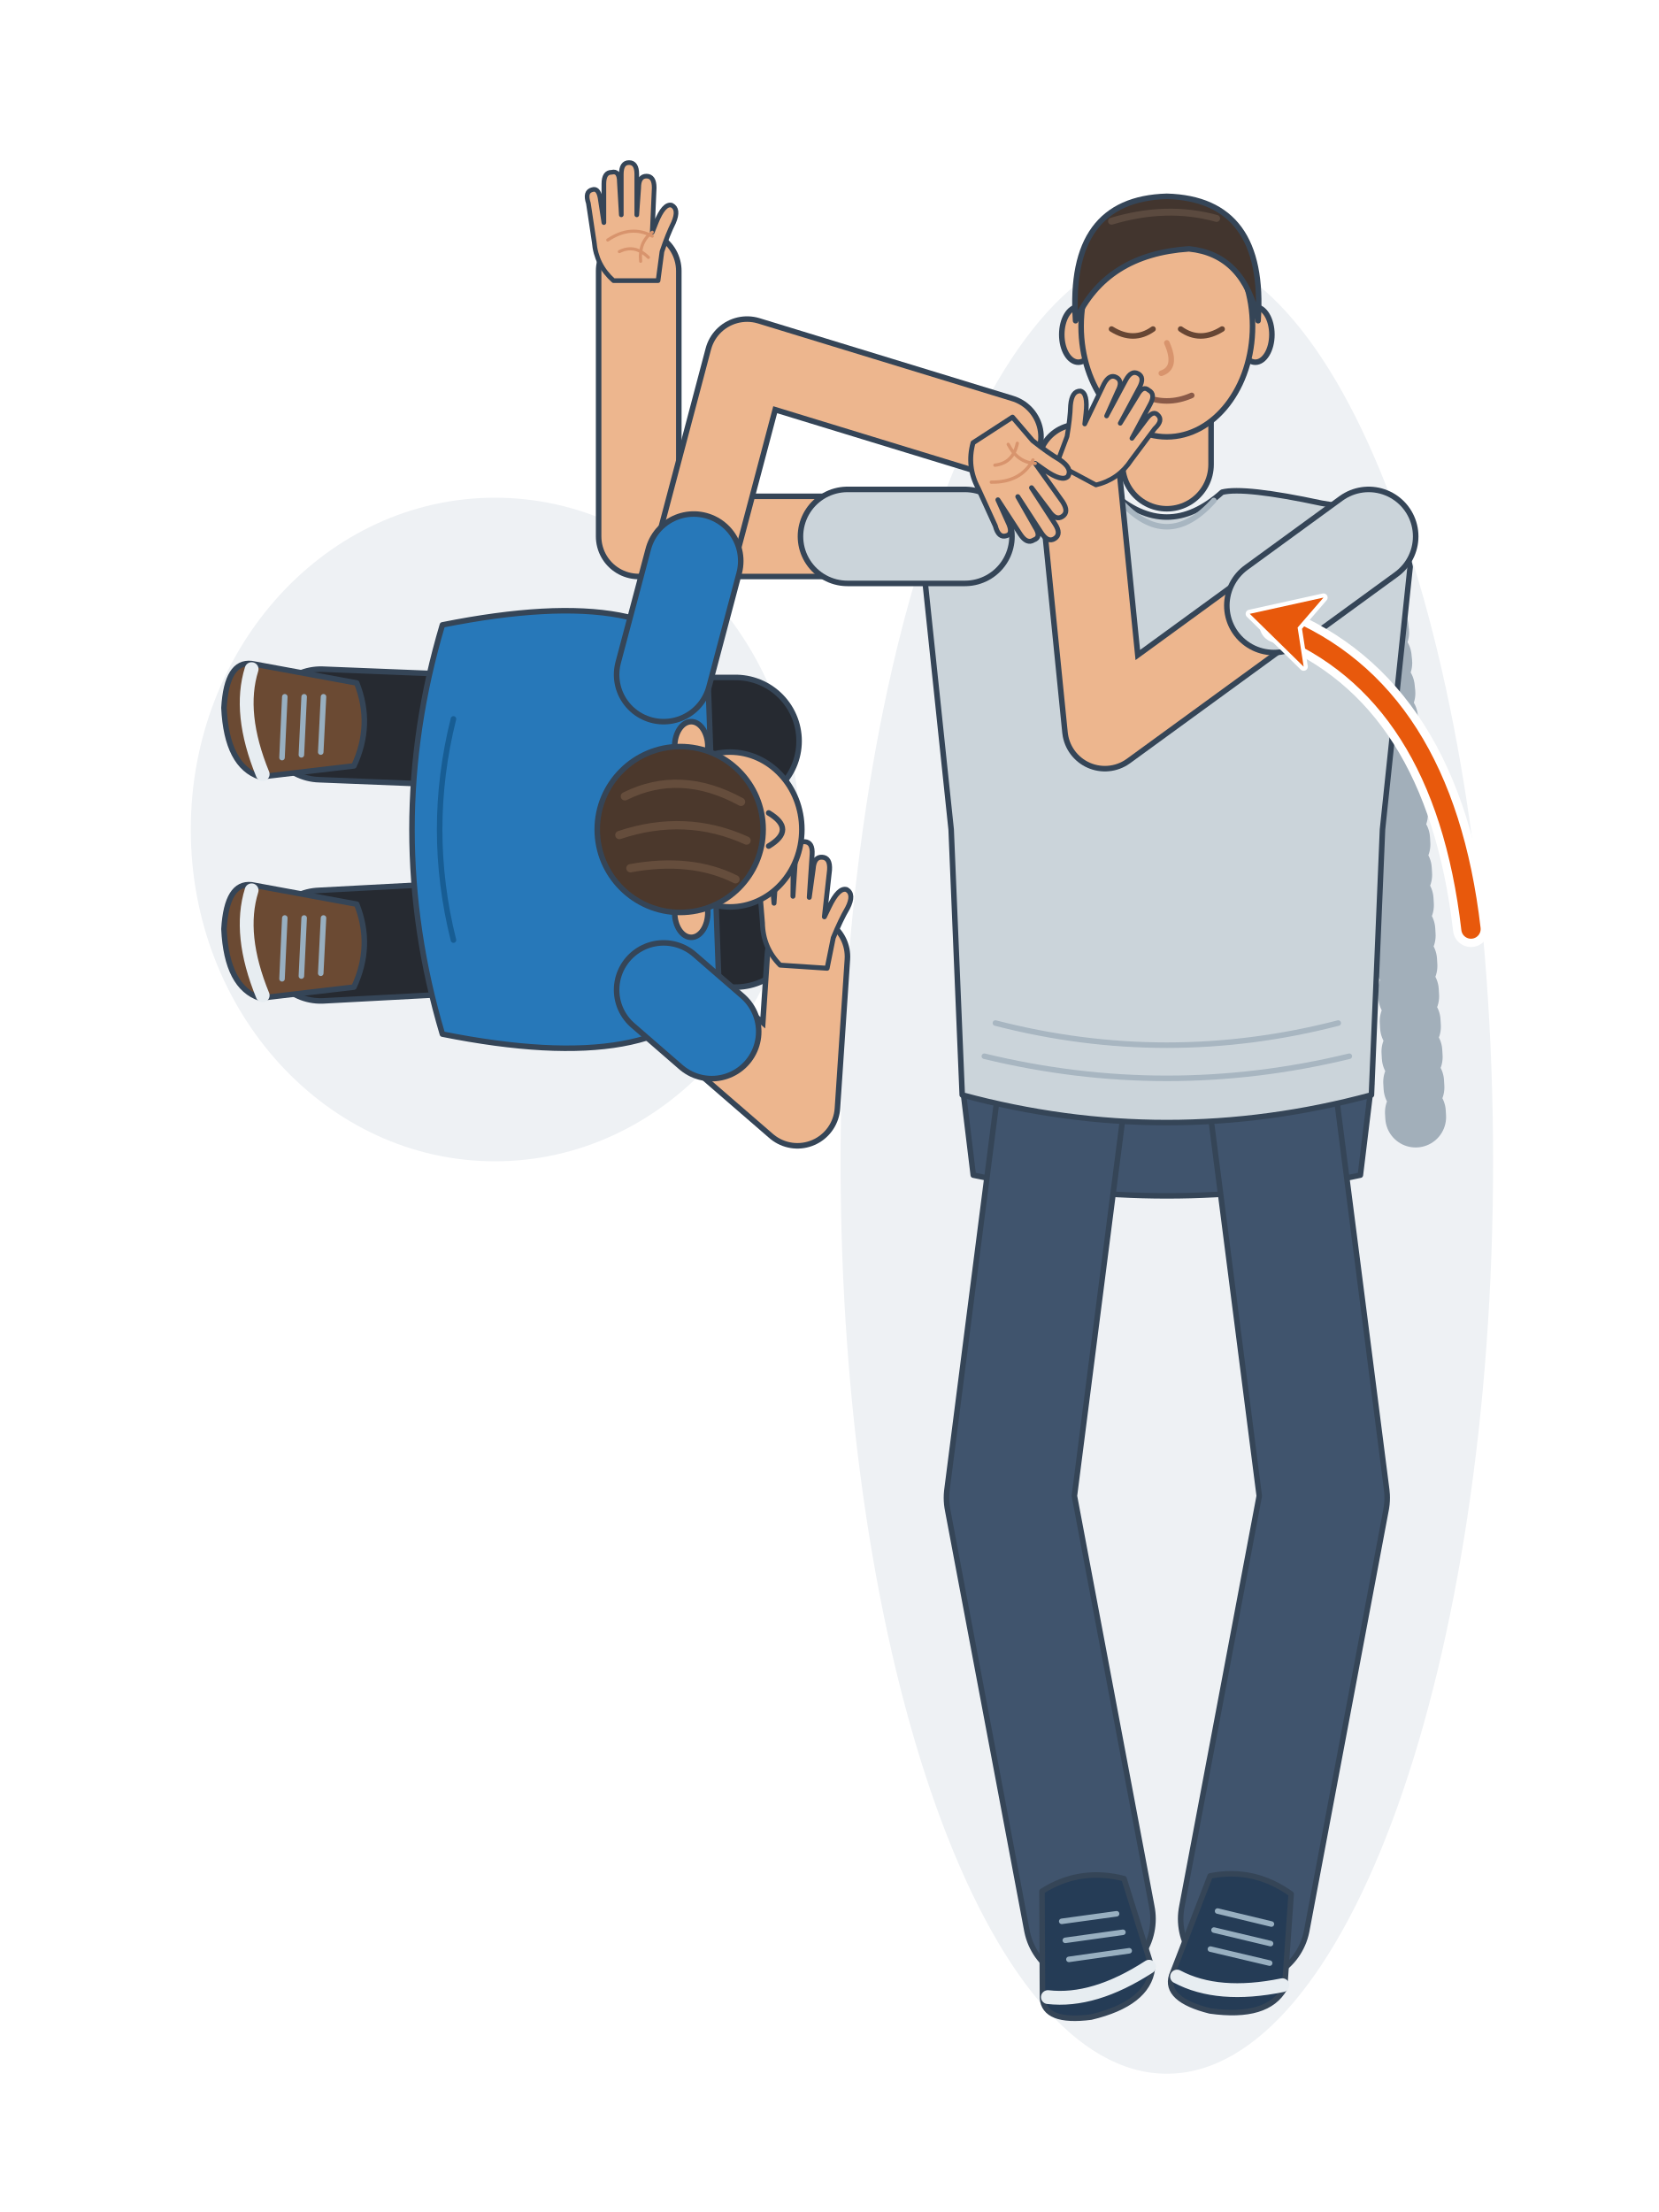
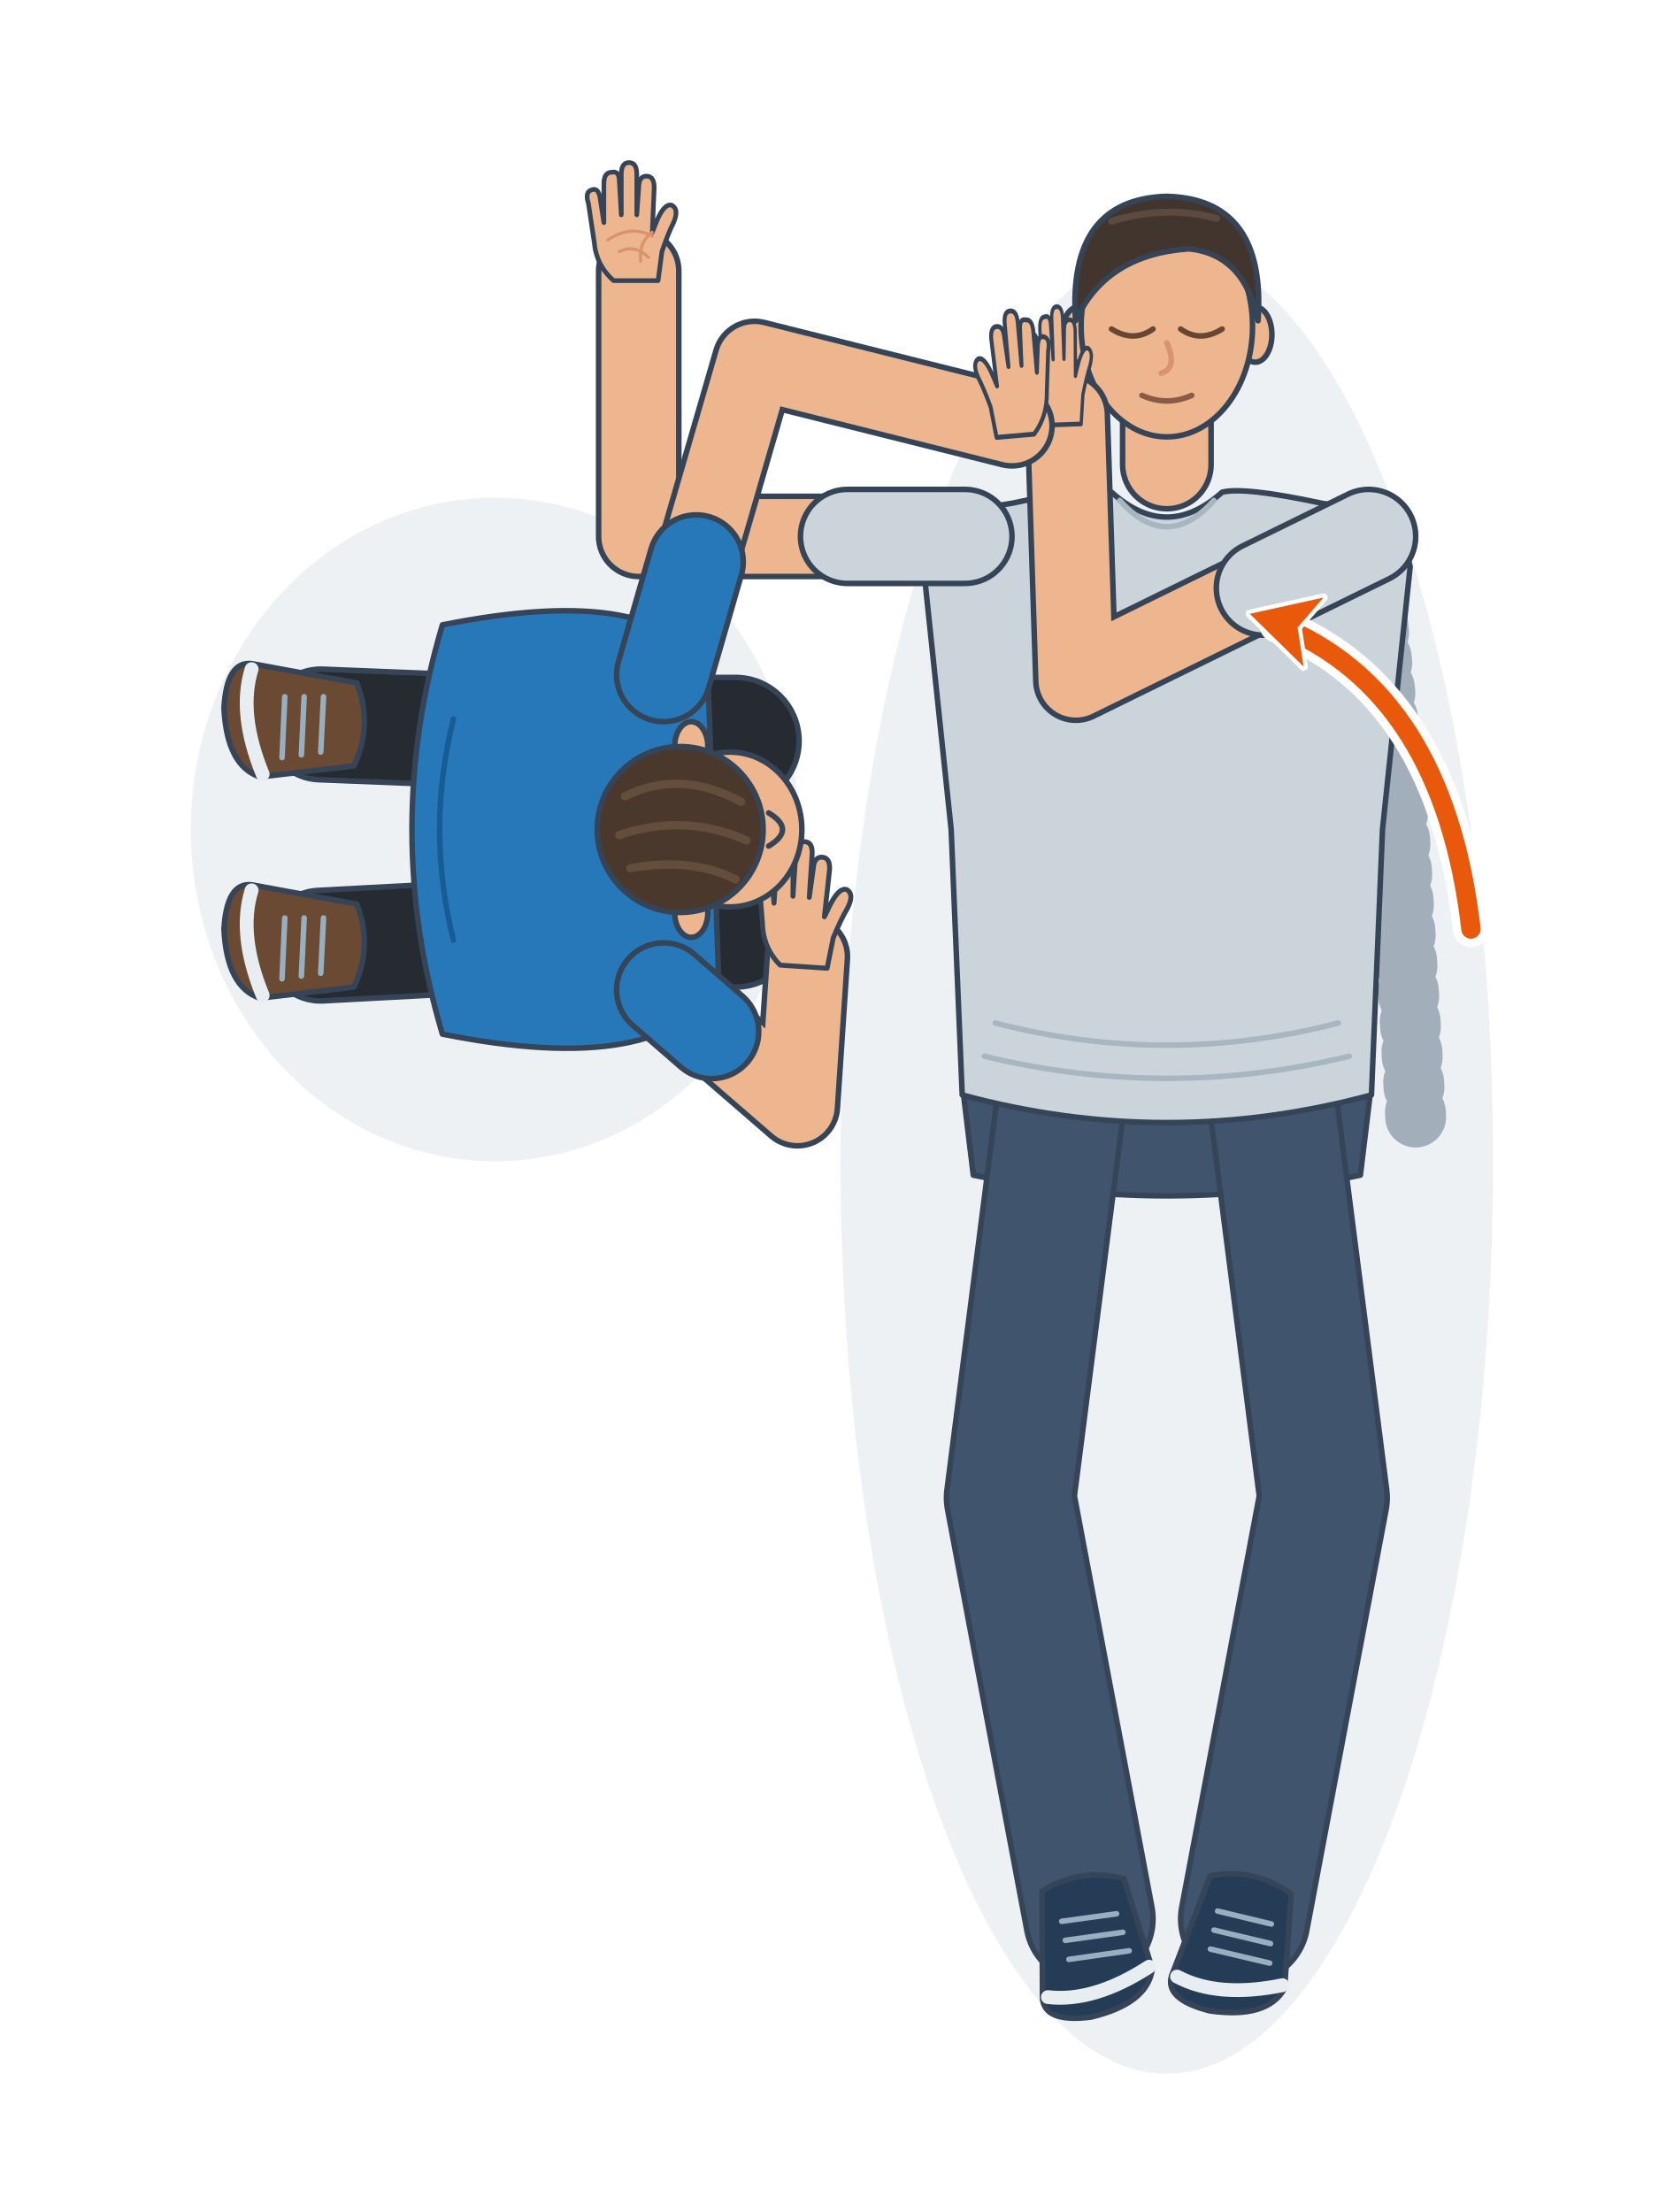
<svg xmlns="http://www.w3.org/2000/svg" width="600" height="800" viewBox="0 0 600 800" role="img">
  <rect width="600" height="800" fill="white" />
  <ellipse cx="422" cy="420" rx="118" ry="330" fill="#eef1f4" stroke="none" stroke-width="2" />
  <ellipse cx="179" cy="300" rx="110" ry="120" fill="#eef1f4" stroke="none" stroke-width="2" />
  <g transform="translate(22 0)">
    <path d="M473 194 L484 300 L490 404" fill="none" stroke="#9aa7b4" stroke-width="22" stroke-linecap="round" stroke-linejoin="round" stroke-dasharray="2 9" opacity="0.9" />
    <path d="M326 392 Q400 412 474 392 L470 425 Q400 440 330 425 Z" fill="#40546d" stroke="#354557" stroke-width="2" stroke-linecap="round" stroke-linejoin="round" />
    <path d="M364 380 L343.3 541.7 L372 694" fill="none" stroke="#354557" stroke-width="48" stroke-linecap="round" stroke-linejoin="round" />
    <path d="M364 380 L343.3 541.7 L372 694" fill="none" stroke="#40546d" stroke-width="44" stroke-linecap="round" stroke-linejoin="round" />
    <g transform="translate(372 694) rotate(-10.7)">
      <path d="M-15 -13 Q0 -19 15 -12 L19 22 Q15 34 -6 35 Q-23 34 -22 25 Z" fill="#253c56" stroke="#354557" stroke-width="2" stroke-linecap="round" stroke-linejoin="round" />
      <path d="M-20 25 Q-4 30 18 21" fill="none" stroke="#e7edf1" stroke-width="5" stroke-linecap="round" stroke-linejoin="round" />
      <path d="M-10 -1 L10 0 M-10 6 L11 7 M-10 13 L12 14" fill="none" stroke="#98afc0" stroke-width="2" stroke-linecap="round" stroke-linejoin="round" />
    </g>
    <path d="M436 380 L456.7 541.7 L428 694" fill="none" stroke="#354557" stroke-width="48" stroke-linecap="round" stroke-linejoin="round" />
    <path d="M436 380 L456.7 541.7 L428 694" fill="none" stroke="#40546d" stroke-width="44" stroke-linecap="round" stroke-linejoin="round" />
    <g transform="translate(428 694) rotate(10.7)">
      <path d="M-15 -13 Q0 -19 15 -12 L19 22 Q15 34 -6 35 Q-23 34 -22 25 Z" fill="#253c56" stroke="#354557" stroke-width="2" stroke-linecap="round" stroke-linejoin="round" />
      <path d="M-20 25 Q-4 30 18 21" fill="none" stroke="#e7edf1" stroke-width="5" stroke-linecap="round" stroke-linejoin="round" />
      <path d="M-10 -1 L10 0 M-10 6 L11 7 M-10 13 L12 14" fill="none" stroke="#98afc0" stroke-width="2" stroke-linecap="round" stroke-linejoin="round" />
    </g>
    <path d="M312 205 Q316 186 344 182 Q372 176 380 178 Q400 196 420 178 Q428 176 456 182 Q484 186 488 205 L478 300 L474 396 Q400 416 326 396 L322 300 Z" fill="#cbd4da" stroke="#354557" stroke-width="2" stroke-linecap="round" stroke-linejoin="round" />
    <path d="M383 181 Q400 200 417 181" fill="none" stroke="#a8b6c1" stroke-width="2" stroke-linecap="round" stroke-linejoin="round" />
    <path d="M338 370 Q400 386 462 370 M334 382 Q400 398 466 382" fill="none" stroke="#a8b6c1" stroke-width="2" stroke-linecap="round" stroke-linejoin="round" />
    <path d="M327 194 L209 194 L209 98" fill="none" stroke="#354557" stroke-width="31" stroke-linecap="round" stroke-linejoin="round" />
    <path d="M327 194 L209 194 L209 98" fill="none" stroke="#edb68e" stroke-width="27" stroke-linecap="round" stroke-linejoin="round" />
    <path d="M327 194 L284.5 194" fill="none" stroke="#354557" stroke-width="36" stroke-linecap="round" stroke-linejoin="round" />
    <path d="M327 194 L284.5 194" fill="none" stroke="#cbd4da" stroke-width="32" stroke-linecap="round" stroke-linejoin="round" />
    <g transform="translate(209 98) rotate(0) scale(-0.7 0.7)">
      <path d="M-10 5 L-12 -10 Q-15 -19 -18 -25 Q-21 -32 -17 -34 Q-13 -35 -9 -25 L-7 -20 L-8 -43 Q-8 -49 -4 -49 Q0 -49 0 -43 L1 -29 L1 -50 Q1 -56 5 -56 Q9 -56 9 -50 L9 -29 L10 -46 Q10 -52 14 -51 Q18 -51 18 -45 L18 -25 L20 -38 Q21 -43 24 -42 Q28 -41 26 -35 L23 -15 Q22 -3 13 5 Z" fill="#edb68e" stroke="#354557" stroke-width="2.4" stroke-linecap="round" stroke-linejoin="round" />
      <path d="M-7 -18 Q4 -24 16 -16 M-5 -7 Q2 -14 10 -10 M-7 -20 Q0 -15 -1 -5" fill="none" stroke="#d8946d" stroke-width="1.6" stroke-linecap="round" stroke-linejoin="round" />
    </g>
    <path d="M400 148 L400 168" fill="none" stroke="#354557" stroke-width="34" stroke-linecap="round" stroke-linejoin="round" />
    <path d="M400 148 L400 168" fill="none" stroke="#edb68e" stroke-width="30" stroke-linecap="round" stroke-linejoin="round" />
    <ellipse cx="368" cy="121" rx="6" ry="10" fill="#edb68e" stroke="#354557" stroke-width="2" />
    <ellipse cx="432" cy="121" rx="6" ry="10" fill="#edb68e" stroke="#354557" stroke-width="2" />
    <ellipse cx="400" cy="118" rx="31" ry="40" fill="#edb68e" stroke="#354557" stroke-width="2" />
    <path d="M367 116 Q364 72 400 71 Q436 72 433 116 Q428 92 408 90 Q378 92 367 116 Z" fill="#42352e" stroke="#354557" stroke-width="2" stroke-linecap="round" stroke-linejoin="round" />
    <path d="M380 80 Q400 74 418 79" fill="none" stroke="#5b4a3f" stroke-width="2.5" stroke-linecap="round" stroke-linejoin="round" />
    <path d="M380 119 Q388 124 395 119 M405 119 Q412 124 420 119" fill="none" stroke="#674634" stroke-width="2" stroke-linecap="round" stroke-linejoin="round" />
    <path d="M400 124 Q404 133 398 135" fill="none" stroke="#d8946d" stroke-width="2" stroke-linecap="round" stroke-linejoin="round" />
    <path d="M391 143 Q400 147 409 143" fill="none" stroke="#8a5a48" stroke-width="2" stroke-linecap="round" stroke-linejoin="round" />
-     <path d="M473 194 L377.6 263.5 L368 168" fill="none" stroke="#354557" stroke-width="31" stroke-linecap="round" stroke-linejoin="round" />
-     <path d="M473 194 L377.6 263.5 L368 168" fill="none" stroke="#edb68e" stroke-width="27" stroke-linecap="round" stroke-linejoin="round" />
-     <path d="M473 194 L438.7 219" fill="none" stroke="#354557" stroke-width="36" stroke-linecap="round" stroke-linejoin="round" />
-     <path d="M473 194 L438.7 219" fill="none" stroke="#cbd4da" stroke-width="32" stroke-linecap="round" stroke-linejoin="round" />
-     <g transform="translate(368 168) rotate(28.2) scale(0.7)">
+     <path d="M473 194 L367.1 246 L364 150" fill="none" stroke="#354557" stroke-width="31" stroke-linecap="round" stroke-linejoin="round" />
+     <path d="M473 194 L367.1 246 L364 150" fill="none" stroke="#edb68e" stroke-width="27" stroke-linecap="round" stroke-linejoin="round" />
+     <path d="M473 194 L434.9 212.7" fill="none" stroke="#354557" stroke-width="36" stroke-linecap="round" stroke-linejoin="round" />
+     <path d="M473 194 L434.9 212.7" fill="none" stroke="#cbd4da" stroke-width="32" stroke-linecap="round" stroke-linejoin="round" />
+     <g transform="translate(364 150) rotate(-2) scale(-0.49 0.7)">
      <path d="M-10 5 L-12 -10 Q-15 -19 -18 -25 Q-21 -32 -17 -34 Q-13 -35 -9 -25 L-7 -20 L-8 -43 Q-8 -49 -4 -49 Q0 -49 0 -43 L1 -29 L1 -50 Q1 -56 5 -56 Q9 -56 9 -50 L9 -29 L10 -46 Q10 -52 14 -51 Q18 -51 18 -45 L18 -25 L20 -38 Q21 -43 24 -42 Q28 -41 26 -35 L23 -15 Q22 -3 13 5 Z" fill="#edb68e" stroke="#354557" stroke-width="2.4" stroke-linecap="round" stroke-linejoin="round" />
    </g>
    <path d="M510 336 Q500 250 440 226" fill="none" stroke="#fff" stroke-width="13" stroke-linecap="round" stroke-linejoin="round" />
    <path d="M510 336 Q500 250 440 226" fill="none" stroke="#e8590c" stroke-width="7" stroke-linecap="round" stroke-linejoin="round" />
    <g transform="translate(430 222) rotate(196)">
      <path d="M0 0 L-24 -13 L-18 0 L-24 13 Z" fill="#e8590c" stroke="#fff" stroke-width="3" stroke-linecap="round" stroke-linejoin="round" />
      <path d="M0 0 L-24 -13 L-18 0 L-24 13 Z" fill="#e8590c" stroke="none" stroke-width="2" stroke-linecap="round" stroke-linejoin="round" />
    </g>
  </g>
  <g transform="translate(-26 0)">
    <path d="M292 268 L142 262" fill="none" stroke="#354557" stroke-width="42" stroke-linecap="round" stroke-linejoin="round" />
    <path d="M292 268 L142 262" fill="none" stroke="#262a31" stroke-width="38" stroke-linecap="round" stroke-linejoin="round" />
    <path d="M292 334 L142 342" fill="none" stroke="#354557" stroke-width="42" stroke-linecap="round" stroke-linejoin="round" />
    <path d="M292 334 L142 342" fill="none" stroke="#262a31" stroke-width="38" stroke-linecap="round" stroke-linejoin="round" />
    <g transform="translate(142 262) rotate(90)">
      <path d="M-15 -13 Q0 -19 15 -12 L19 22 Q15 34 -6 35 Q-23 34 -22 25 Z" fill="#6b4a33" stroke="#354557" stroke-width="2" stroke-linecap="round" stroke-linejoin="round" />
      <path d="M-20 25 Q-4 30 18 21" fill="none" stroke="#e7edf1" stroke-width="5" stroke-linecap="round" stroke-linejoin="round" />
      <path d="M-10 -1 L10 0 M-10 6 L11 7 M-10 13 L12 14" fill="none" stroke="#98afc0" stroke-width="2" stroke-linecap="round" stroke-linejoin="round" />
    </g>
    <g transform="translate(142 342) rotate(90)">
      <path d="M-15 -13 Q0 -19 15 -12 L19 22 Q15 34 -6 35 Q-23 34 -22 25 Z" fill="#6b4a33" stroke="#354557" stroke-width="2" stroke-linecap="round" stroke-linejoin="round" />
      <path d="M-20 25 Q-4 30 18 21" fill="none" stroke="#e7edf1" stroke-width="5" stroke-linecap="round" stroke-linejoin="round" />
      <path d="M-10 -1 L10 0 M-10 6 L11 7 M-10 13 L12 14" fill="none" stroke="#98afc0" stroke-width="2" stroke-linecap="round" stroke-linejoin="round" />
    </g>
    <path d="M212 268 L292 268" fill="none" stroke="#354557" stroke-width="48" stroke-linecap="round" stroke-linejoin="round" />
    <path d="M212 268 L292 268" fill="none" stroke="#262a31" stroke-width="44" stroke-linecap="round" stroke-linejoin="round" />
    <path d="M212 334 L292 334" fill="none" stroke="#354557" stroke-width="48" stroke-linecap="round" stroke-linejoin="round" />
    <path d="M212 334 L292 334" fill="none" stroke="#262a31" stroke-width="44" stroke-linecap="round" stroke-linejoin="round" />
    <path d="M186 226 Q266 210 282 244 L286 356 Q266 390 186 374 Q164 300 186 226 Z" fill="#2778b9" stroke="#354557" stroke-width="2" stroke-linecap="round" stroke-linejoin="round" />
    <path d="M190 260 Q180 300 190 340" fill="none" stroke="#175d94" stroke-width="2" stroke-linecap="round" stroke-linejoin="round" />
    <path d="M266 358 L314.4 399.9 L318 346" fill="none" stroke="#354557" stroke-width="31" stroke-linecap="round" stroke-linejoin="round" />
    <path d="M266 358 L314.4 399.9 L318 346" fill="none" stroke="#edb68e" stroke-width="27" stroke-linecap="round" stroke-linejoin="round" />
    <path d="M266 358 L283.4 373.1" fill="none" stroke="#354557" stroke-width="36" stroke-linecap="round" stroke-linejoin="round" />
    <path d="M266 358 L283.4 373.1" fill="none" stroke="#2778b9" stroke-width="32" stroke-linecap="round" stroke-linejoin="round" />
    <g transform="translate(318 346) rotate(3.8) scale(-0.74 0.74)">
      <path d="M-10 5 L-12 -10 Q-15 -19 -18 -25 Q-21 -32 -17 -34 Q-13 -35 -9 -25 L-7 -20 L-8 -43 Q-8 -49 -4 -49 Q0 -49 0 -43 L1 -29 L1 -50 Q1 -56 5 -56 Q9 -56 9 -50 L9 -29 L10 -46 Q10 -52 14 -51 Q18 -51 18 -45 L18 -25 L20 -38 Q21 -43 24 -42 Q28 -41 26 -35 L23 -15 Q22 -3 13 5 Z" fill="#edb68e" stroke="#354557" stroke-width="2.4" stroke-linecap="round" stroke-linejoin="round" />
    </g>
-     <path d="M266 244 L296.2 129.9 L388 158" fill="none" stroke="#354557" stroke-width="31" stroke-linecap="round" stroke-linejoin="round" />
-     <path d="M266 244 L296.2 129.9 L388 158" fill="none" stroke="#edb68e" stroke-width="27" stroke-linecap="round" stroke-linejoin="round" />
-     <path d="M266 244 L276.9 202.9" fill="none" stroke="#354557" stroke-width="36" stroke-linecap="round" stroke-linejoin="round" />
-     <path d="M266 244 L276.9 202.9" fill="none" stroke="#2778b9" stroke-width="32" stroke-linecap="round" stroke-linejoin="round" />
-     <g transform="translate(388 158) rotate(147) scale(0.74)">
+     <path d="M266 244 L298.9 130.7 L392 154" fill="none" stroke="#354557" stroke-width="31" stroke-linecap="round" stroke-linejoin="round" />
+     <path d="M266 244 L298.9 130.7 L392 154" fill="none" stroke="#edb68e" stroke-width="27" stroke-linecap="round" stroke-linejoin="round" />
+     <path d="M266 244 L277.8 203.2" fill="none" stroke="#354557" stroke-width="36" stroke-linecap="round" stroke-linejoin="round" />
+     <path d="M266 244 L277.8 203.2" fill="none" stroke="#2778b9" stroke-width="32" stroke-linecap="round" stroke-linejoin="round" />
+     <g transform="translate(392 154) rotate(-5) scale(0.592 0.74)">
      <path d="M-10 5 L-12 -10 Q-15 -19 -18 -25 Q-21 -32 -17 -34 Q-13 -35 -9 -25 L-7 -20 L-8 -43 Q-8 -49 -4 -49 Q0 -49 0 -43 L1 -29 L1 -50 Q1 -56 5 -56 Q9 -56 9 -50 L9 -29 L10 -46 Q10 -52 14 -51 Q18 -51 18 -45 L18 -25 L20 -38 Q21 -43 24 -42 Q28 -41 26 -35 L23 -15 Q22 -3 13 5 Z" fill="#edb68e" stroke="#354557" stroke-width="2.4" stroke-linecap="round" stroke-linejoin="round" />
-       <path d="M-7 -18 Q4 -24 16 -16 M-5 -7 Q2 -14 10 -10 M-7 -20 Q0 -15 -1 -5" fill="none" stroke="#d8946d" stroke-width="1.6" stroke-linecap="round" stroke-linejoin="round" />
    </g>
    <g transform="translate(276 300) rotate(0)">
      <ellipse cx="0" cy="-30" rx="6" ry="9" fill="#edb68e" stroke="#354557" stroke-width="2" />
      <ellipse cx="0" cy="30" rx="6" ry="9" fill="#edb68e" stroke="#354557" stroke-width="2" />
      <ellipse cx="14" cy="0" rx="26" ry="28" fill="#edb68e" stroke="#354557" stroke-width="2" />
      <path d="M28 -6 Q38 0 28 6" fill="#edb68e" stroke="#354557" stroke-width="2" stroke-linecap="round" stroke-linejoin="round" />
      <circle cx="-4" cy="0" r="30" fill="#4b382c" stroke="#354557" stroke-width="2" />
      <path d="M-24 -12 Q-4 -22 18 -10 M-26 2 Q-2 -6 20 4 M-22 14 Q0 10 16 18" fill="none" stroke="#654d3c" stroke-width="3" stroke-linecap="round" stroke-linejoin="round" />
    </g>
  </g>
</svg>
